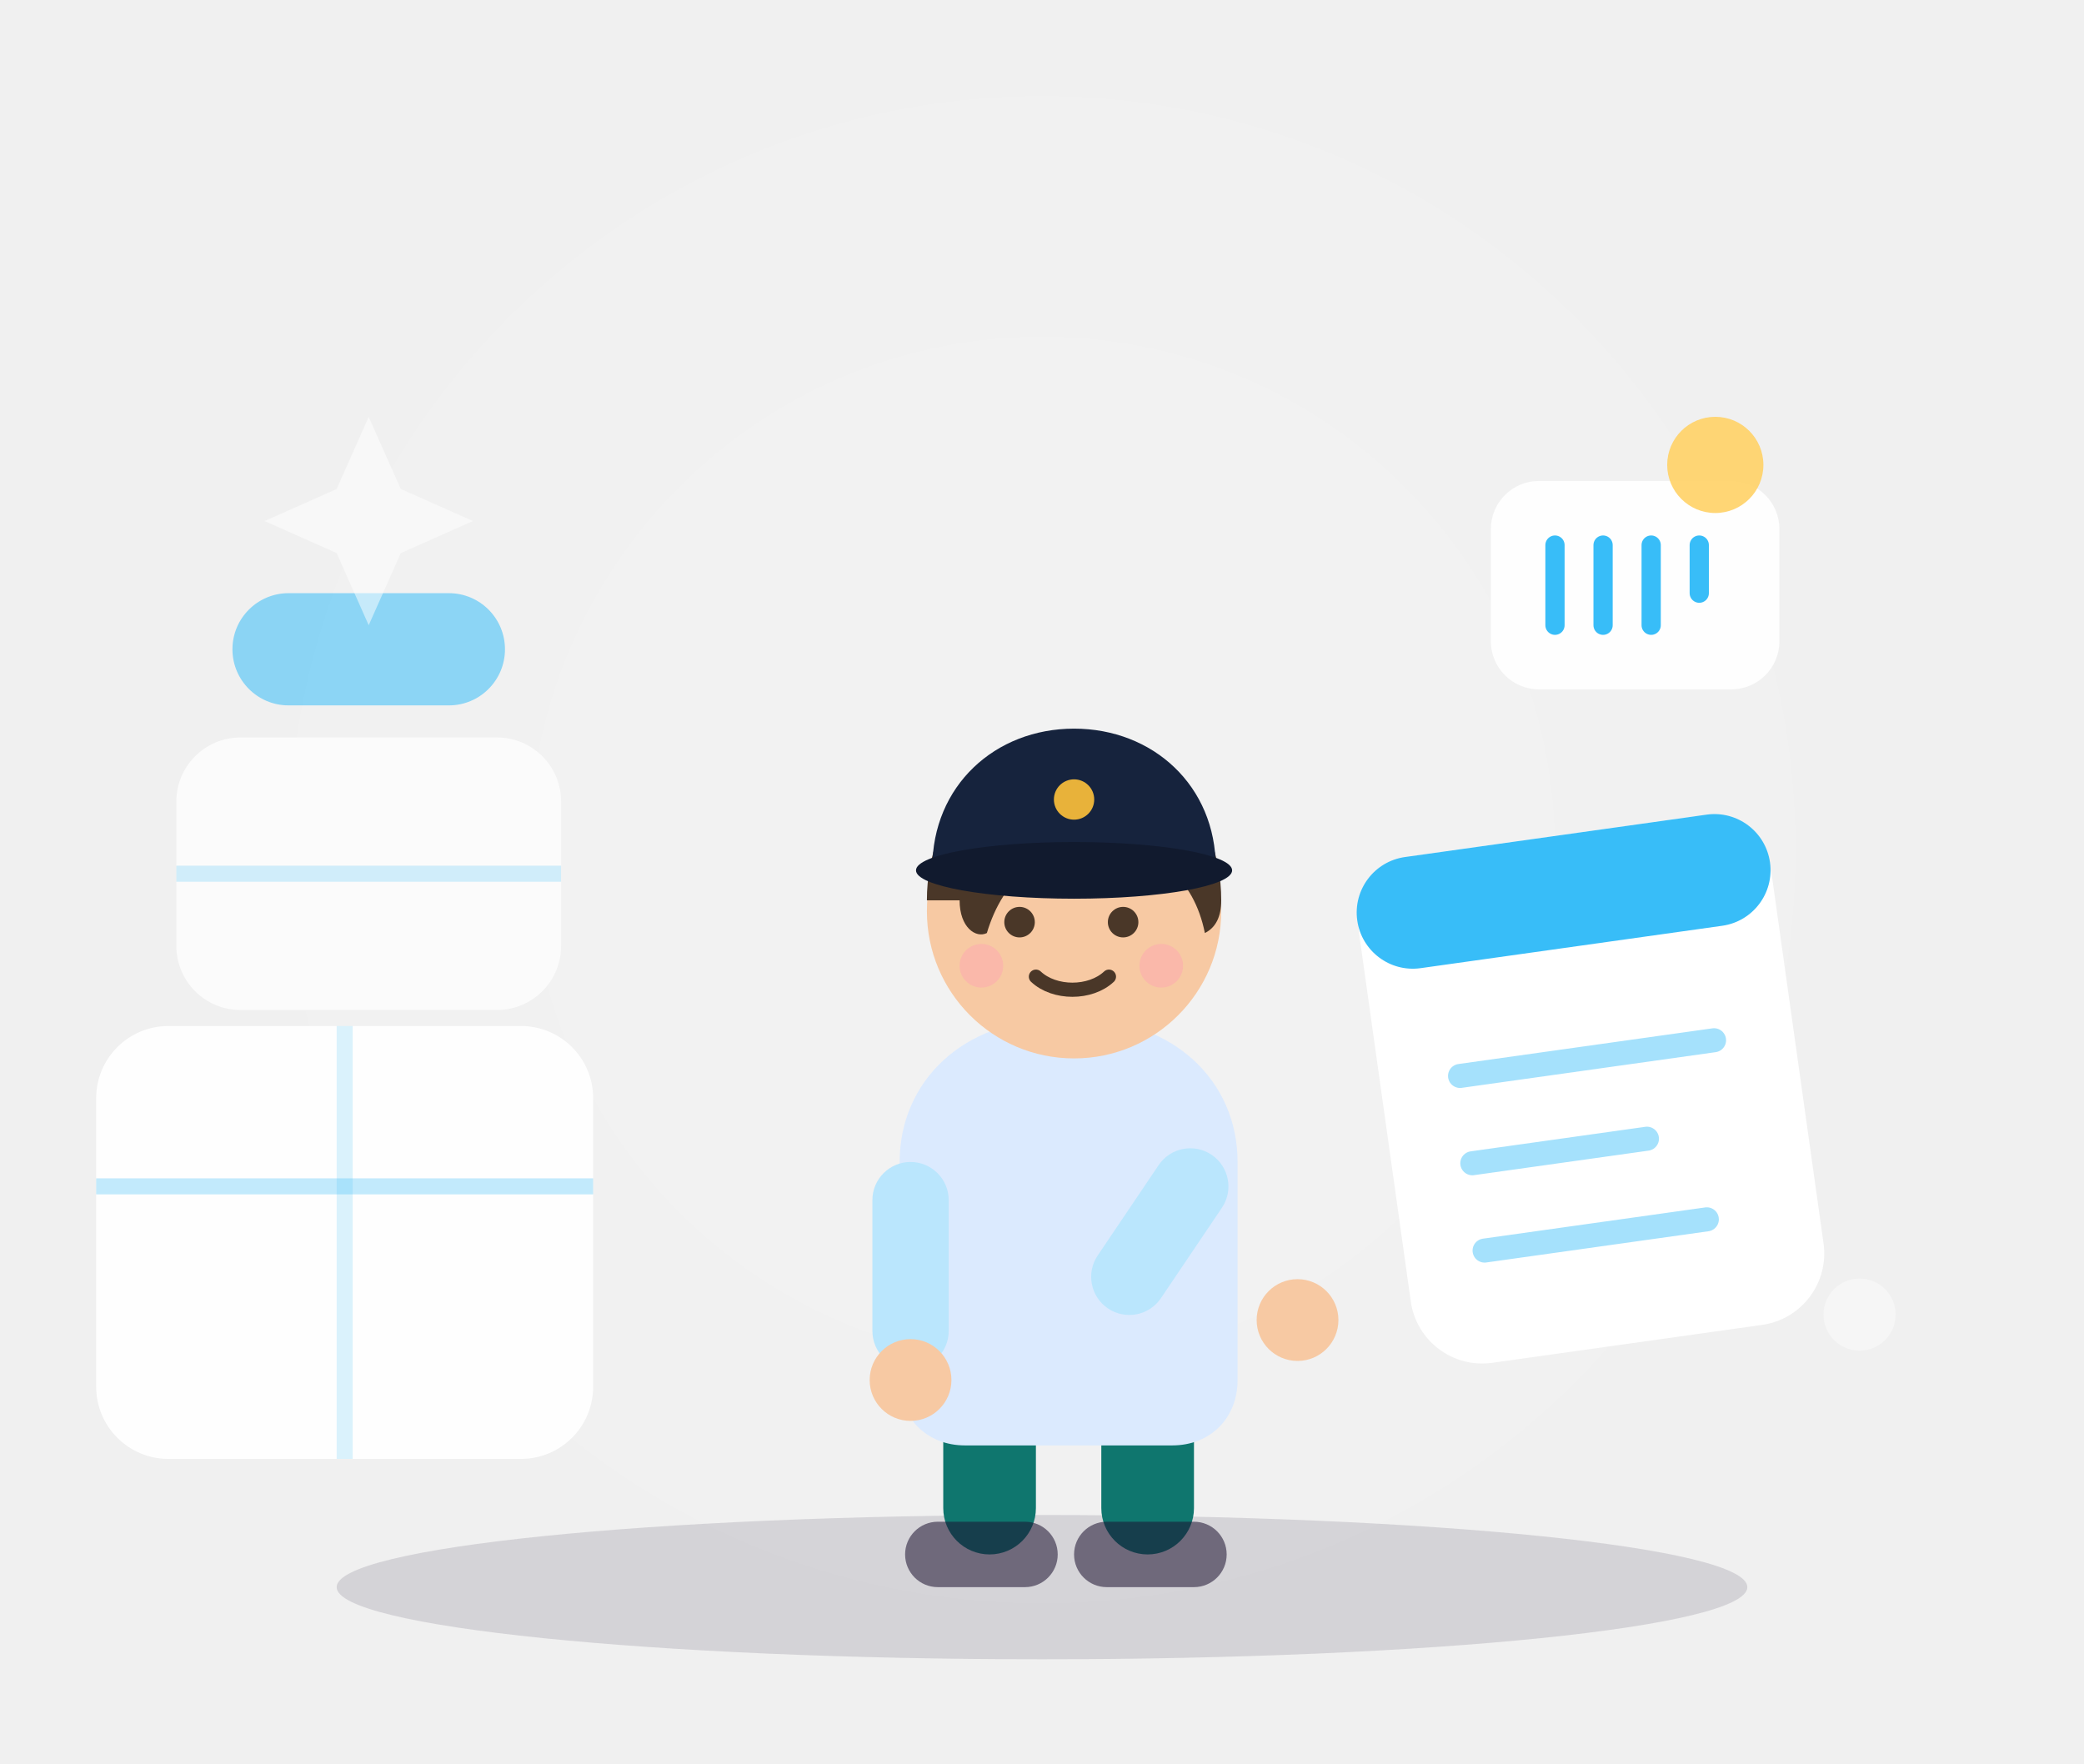
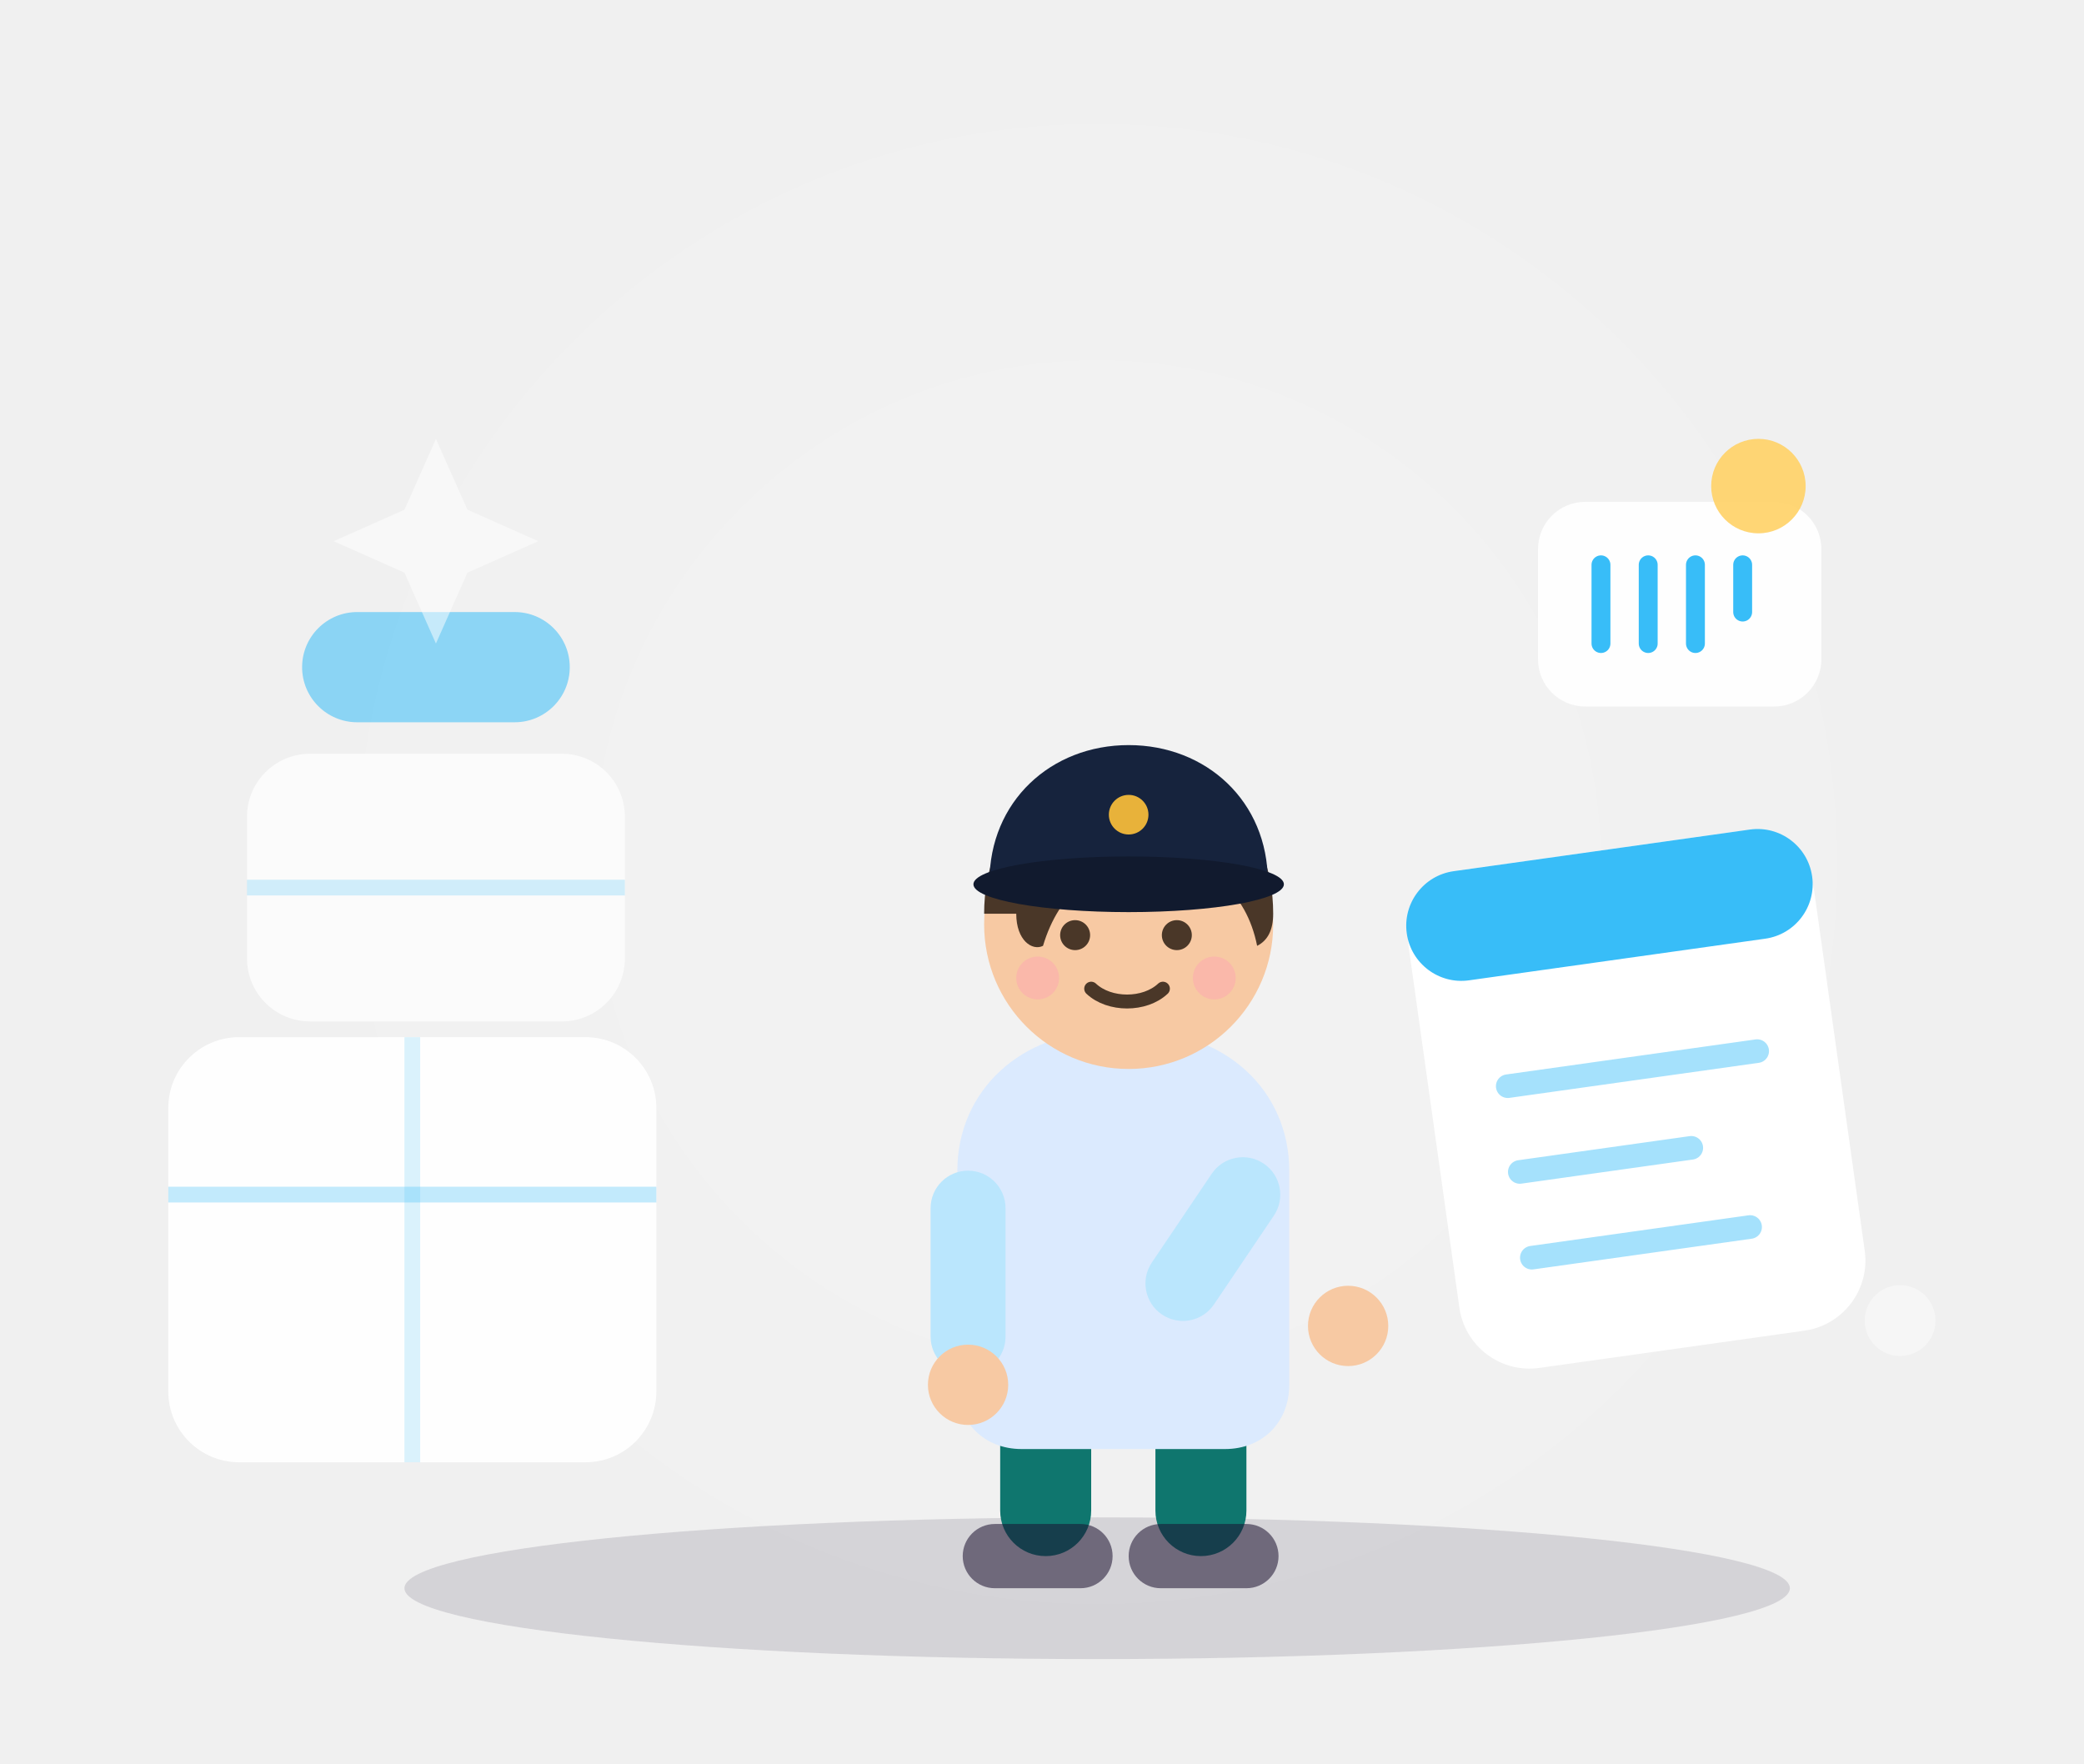
- <svg xmlns="http://www.w3.org/2000/svg" viewBox="0 0 260 220" aria-hidden="true" focusable="false">
-   <circle cx="130" cy="106" r="94" fill="#ffffff" opacity=".10" />
-   <circle cx="130" cy="106" r="64" fill="#ffffff" opacity=".07" />
-   <ellipse cx="130" cy="198" rx="88" ry="9" fill="#1b1030" opacity=".13" />
-   <g>
-     <rect x="12" y="128" width="62" height="54" rx="9" fill="#ffffff" opacity=".95" />
-     <path d="M12 148h62" stroke="#38bdf8" stroke-opacity=".3" stroke-width="2" />
-     <path d="M43 128v54" stroke="#38bdf8" stroke-opacity=".18" stroke-width="2" />
-     <rect x="22" y="92" width="48" height="34" rx="8" fill="#ffffff" opacity=".72" />
-     <path d="M22 109h48" stroke="#38bdf8" stroke-opacity=".22" stroke-width="2" />
-     <rect x="29" y="74" width="34" height="14" rx="7" fill="#38bdf8" opacity=".55" />
+ <svg xmlns="http://www.w3.org/2000/svg" viewBox="0 0 260 220" aria-hidden="true" focusable="false" data-norm="items">
+   <g transform="translate(9.21 3.68) scale(0.9821)">
+     <circle cx="130" cy="106" r="94" fill="#ffffff" opacity=".10" />
+     <circle cx="130" cy="106" r="64" fill="#ffffff" opacity=".07" />
+     <ellipse cx="130" cy="198" rx="88" ry="9" fill="#1b1030" opacity=".13" />
+     <g>
+       <rect x="12" y="128" width="62" height="54" rx="9" fill="#ffffff" opacity=".95" />
+       <path d="M12 148h62" stroke="#38bdf8" stroke-opacity=".3" stroke-width="2" />
+       <path d="M43 128v54" stroke="#38bdf8" stroke-opacity=".18" stroke-width="2" />
+       <rect x="22" y="92" width="48" height="34" rx="8" fill="#ffffff" opacity=".72" />
+       <path d="M22 109h48" stroke="#38bdf8" stroke-opacity=".22" stroke-width="2" />
+       <rect x="29" y="74" width="34" height="14" rx="7" fill="#38bdf8" opacity=".55" />
+     </g>
+     <g transform="translate(134 198) scale(0.68) translate(-134 -198)">
+       <rect x="110" y="158" width="17" height="34" rx="8.5" fill="#0f766e" />
+       <rect x="139" y="158" width="17" height="34" rx="8.5" fill="#0f766e" />
+       <rect x="103" y="186" width="28" height="12" rx="6" fill="#1b1030" opacity=".55" />
+       <rect x="134" y="186" width="28" height="12" rx="6" fill="#1b1030" opacity=".55" />
+       <path d="M124 92h20v12a10 10 0 0 1-20 0z" fill="#e6b48f" />
+       <path d="M102 120c0-15 12-26 28-26h6c16 0 28 11 28 26v40c0 7-5 12-12 12h-38c-7 0-12-5-12-12z" fill="#dbeafe" />
+       <rect x="97" y="120" width="14" height="38" rx="7" fill="#bae6fd" />
+       <circle cx="104" cy="160" r="7.5" fill="#f7c9a3" />
+       <rect x="150" y="118" width="14" height="34" rx="7" fill="#bae6fd" transform="rotate(34 157 122)" />
+       <circle cx="175" cy="149" r="7.5" fill="#f7c9a3" />
+       <circle cx="134" cy="74" r="27" fill="#f7c9a3" />
+       <path d="M107 72c0-17 12-28 27-28s27 11 27 28c0 3-1 5-3 6-2-10-9-16-19-16-11 0-18 6-21 16-2 1-5-1-5-6z" fill="#4a3728" />
+       <circle cx="124" cy="76" r="2.8" fill="#4a3728" />
+       <circle cx="143" cy="76" r="2.8" fill="#4a3728" />
+       <path d="M127 86c3.4 3.2 10 3.2 13.4 0" stroke="#4a3728" stroke-width="2.6" stroke-linecap="round" fill="none" />
+       <circle cx="117" cy="84" r="4" fill="#ff9db3" opacity=".4" />
+       <circle cx="150" cy="84" r="4" fill="#ff9db3" opacity=".4" />
+       <path d="M108 66c0-15 11.5-25.5 26-25.5s26 10.5 26 25.5z" fill="#16233d" />
+       <ellipse cx="134" cy="66.5" rx="29" ry="5.2" fill="#111a2e" />
+       <circle cx="134" cy="53.5" r="3.7" fill="#e8b23a" />
+     </g>
+     <g transform="rotate(-8 198 132)">
+       <rect x="172" y="104" width="52" height="64" rx="9" fill="#ffffff" />
+       <rect x="172" y="104" width="52" height="14" rx="7" fill="#38bdf8" />
+       <path d="M182 132h32" stroke="#38bdf8" stroke-width="3" stroke-linecap="round" opacity="0.45" />
+       <path d="M182 143h22" stroke="#38bdf8" stroke-width="3" stroke-linecap="round" opacity="0.45" />
+       <path d="M182 154h28" stroke="#38bdf8" stroke-width="3" stroke-linecap="round" opacity="0.45" />
+     </g>
+     <g>
+       <rect x="186" y="60" width="36" height="26" rx="6" fill="#ffffff" opacity=".9" />
+       <path d="M194 68v10M200 68v10M206 68v10M212 68v6" stroke="#38bdf8" stroke-width="2.4" stroke-linecap="round" />
+     </g>
+     <path d="M46 52l4 9 9 4-9 4-4 9-4-9-9-4 9-4z" fill="#ffffff" opacity=".5" />
+     <circle cx="232" cy="164" r="4.5" fill="#ffffff" opacity=".38" />
+     <circle cx="214" cy="58" r="6" fill="#ffd166" opacity=".9" />
  </g>
-   <g transform="translate(134 198) scale(0.68) translate(-134 -198)">
-     <rect x="110" y="158" width="17" height="34" rx="8.5" fill="#0f766e" />
-     <rect x="139" y="158" width="17" height="34" rx="8.5" fill="#0f766e" />
-     <rect x="103" y="186" width="28" height="12" rx="6" fill="#1b1030" opacity=".55" />
-     <rect x="134" y="186" width="28" height="12" rx="6" fill="#1b1030" opacity=".55" />
-     <path d="M124 92h20v12a10 10 0 0 1-20 0z" fill="#e6b48f" />
-     <path d="M102 120c0-15 12-26 28-26h6c16 0 28 11 28 26v40c0 7-5 12-12 12h-38c-7 0-12-5-12-12z" fill="#dbeafe" />
-     <rect x="97" y="120" width="14" height="38" rx="7" fill="#bae6fd" />
-     <circle cx="104" cy="160" r="7.5" fill="#f7c9a3" />
-     <rect x="150" y="118" width="14" height="34" rx="7" fill="#bae6fd" transform="rotate(34 157 122)" />
-     <circle cx="175" cy="149" r="7.5" fill="#f7c9a3" />
-     <circle cx="134" cy="74" r="27" fill="#f7c9a3" />
-     <path d="M107 72c0-17 12-28 27-28s27 11 27 28c0 3-1 5-3 6-2-10-9-16-19-16-11 0-18 6-21 16-2 1-5-1-5-6z" fill="#4a3728" />
-     <circle cx="124" cy="76" r="2.8" fill="#4a3728" />
-     <circle cx="143" cy="76" r="2.8" fill="#4a3728" />
-     <path d="M127 86c3.4 3.2 10 3.2 13.4 0" stroke="#4a3728" stroke-width="2.6" stroke-linecap="round" fill="none" />
-     <circle cx="117" cy="84" r="4" fill="#ff9db3" opacity=".4" />
-     <circle cx="150" cy="84" r="4" fill="#ff9db3" opacity=".4" />
-     <path d="M108 66c0-15 11.5-25.5 26-25.5s26 10.5 26 25.5z" fill="#16233d" />
-     <ellipse cx="134" cy="66.5" rx="29" ry="5.2" fill="#111a2e" />
-     <circle cx="134" cy="53.5" r="3.7" fill="#e8b23a" />
-   </g>
-   <g transform="rotate(-8 198 132)">
-     <rect x="172" y="104" width="52" height="64" rx="9" fill="#ffffff" />
-     <rect x="172" y="104" width="52" height="14" rx="7" fill="#38bdf8" />
-     <path d="M182 132h32" stroke="#38bdf8" stroke-width="3" stroke-linecap="round" opacity="0.45" />
-     <path d="M182 143h22" stroke="#38bdf8" stroke-width="3" stroke-linecap="round" opacity="0.45" />
-     <path d="M182 154h28" stroke="#38bdf8" stroke-width="3" stroke-linecap="round" opacity="0.45" />
-   </g>
-   <g>
-     <rect x="186" y="60" width="36" height="26" rx="6" fill="#ffffff" opacity=".9" />
-     <path d="M194 68v10M200 68v10M206 68v10M212 68v6" stroke="#38bdf8" stroke-width="2.4" stroke-linecap="round" />
-   </g>
-   <path d="M46 52l4 9 9 4-9 4-4 9-4-9-9-4 9-4z" fill="#ffffff" opacity=".5" />
-   <circle cx="232" cy="164" r="4.5" fill="#ffffff" opacity=".38" />
-   <circle cx="214" cy="58" r="6" fill="#ffd166" opacity=".9" />
</svg>
